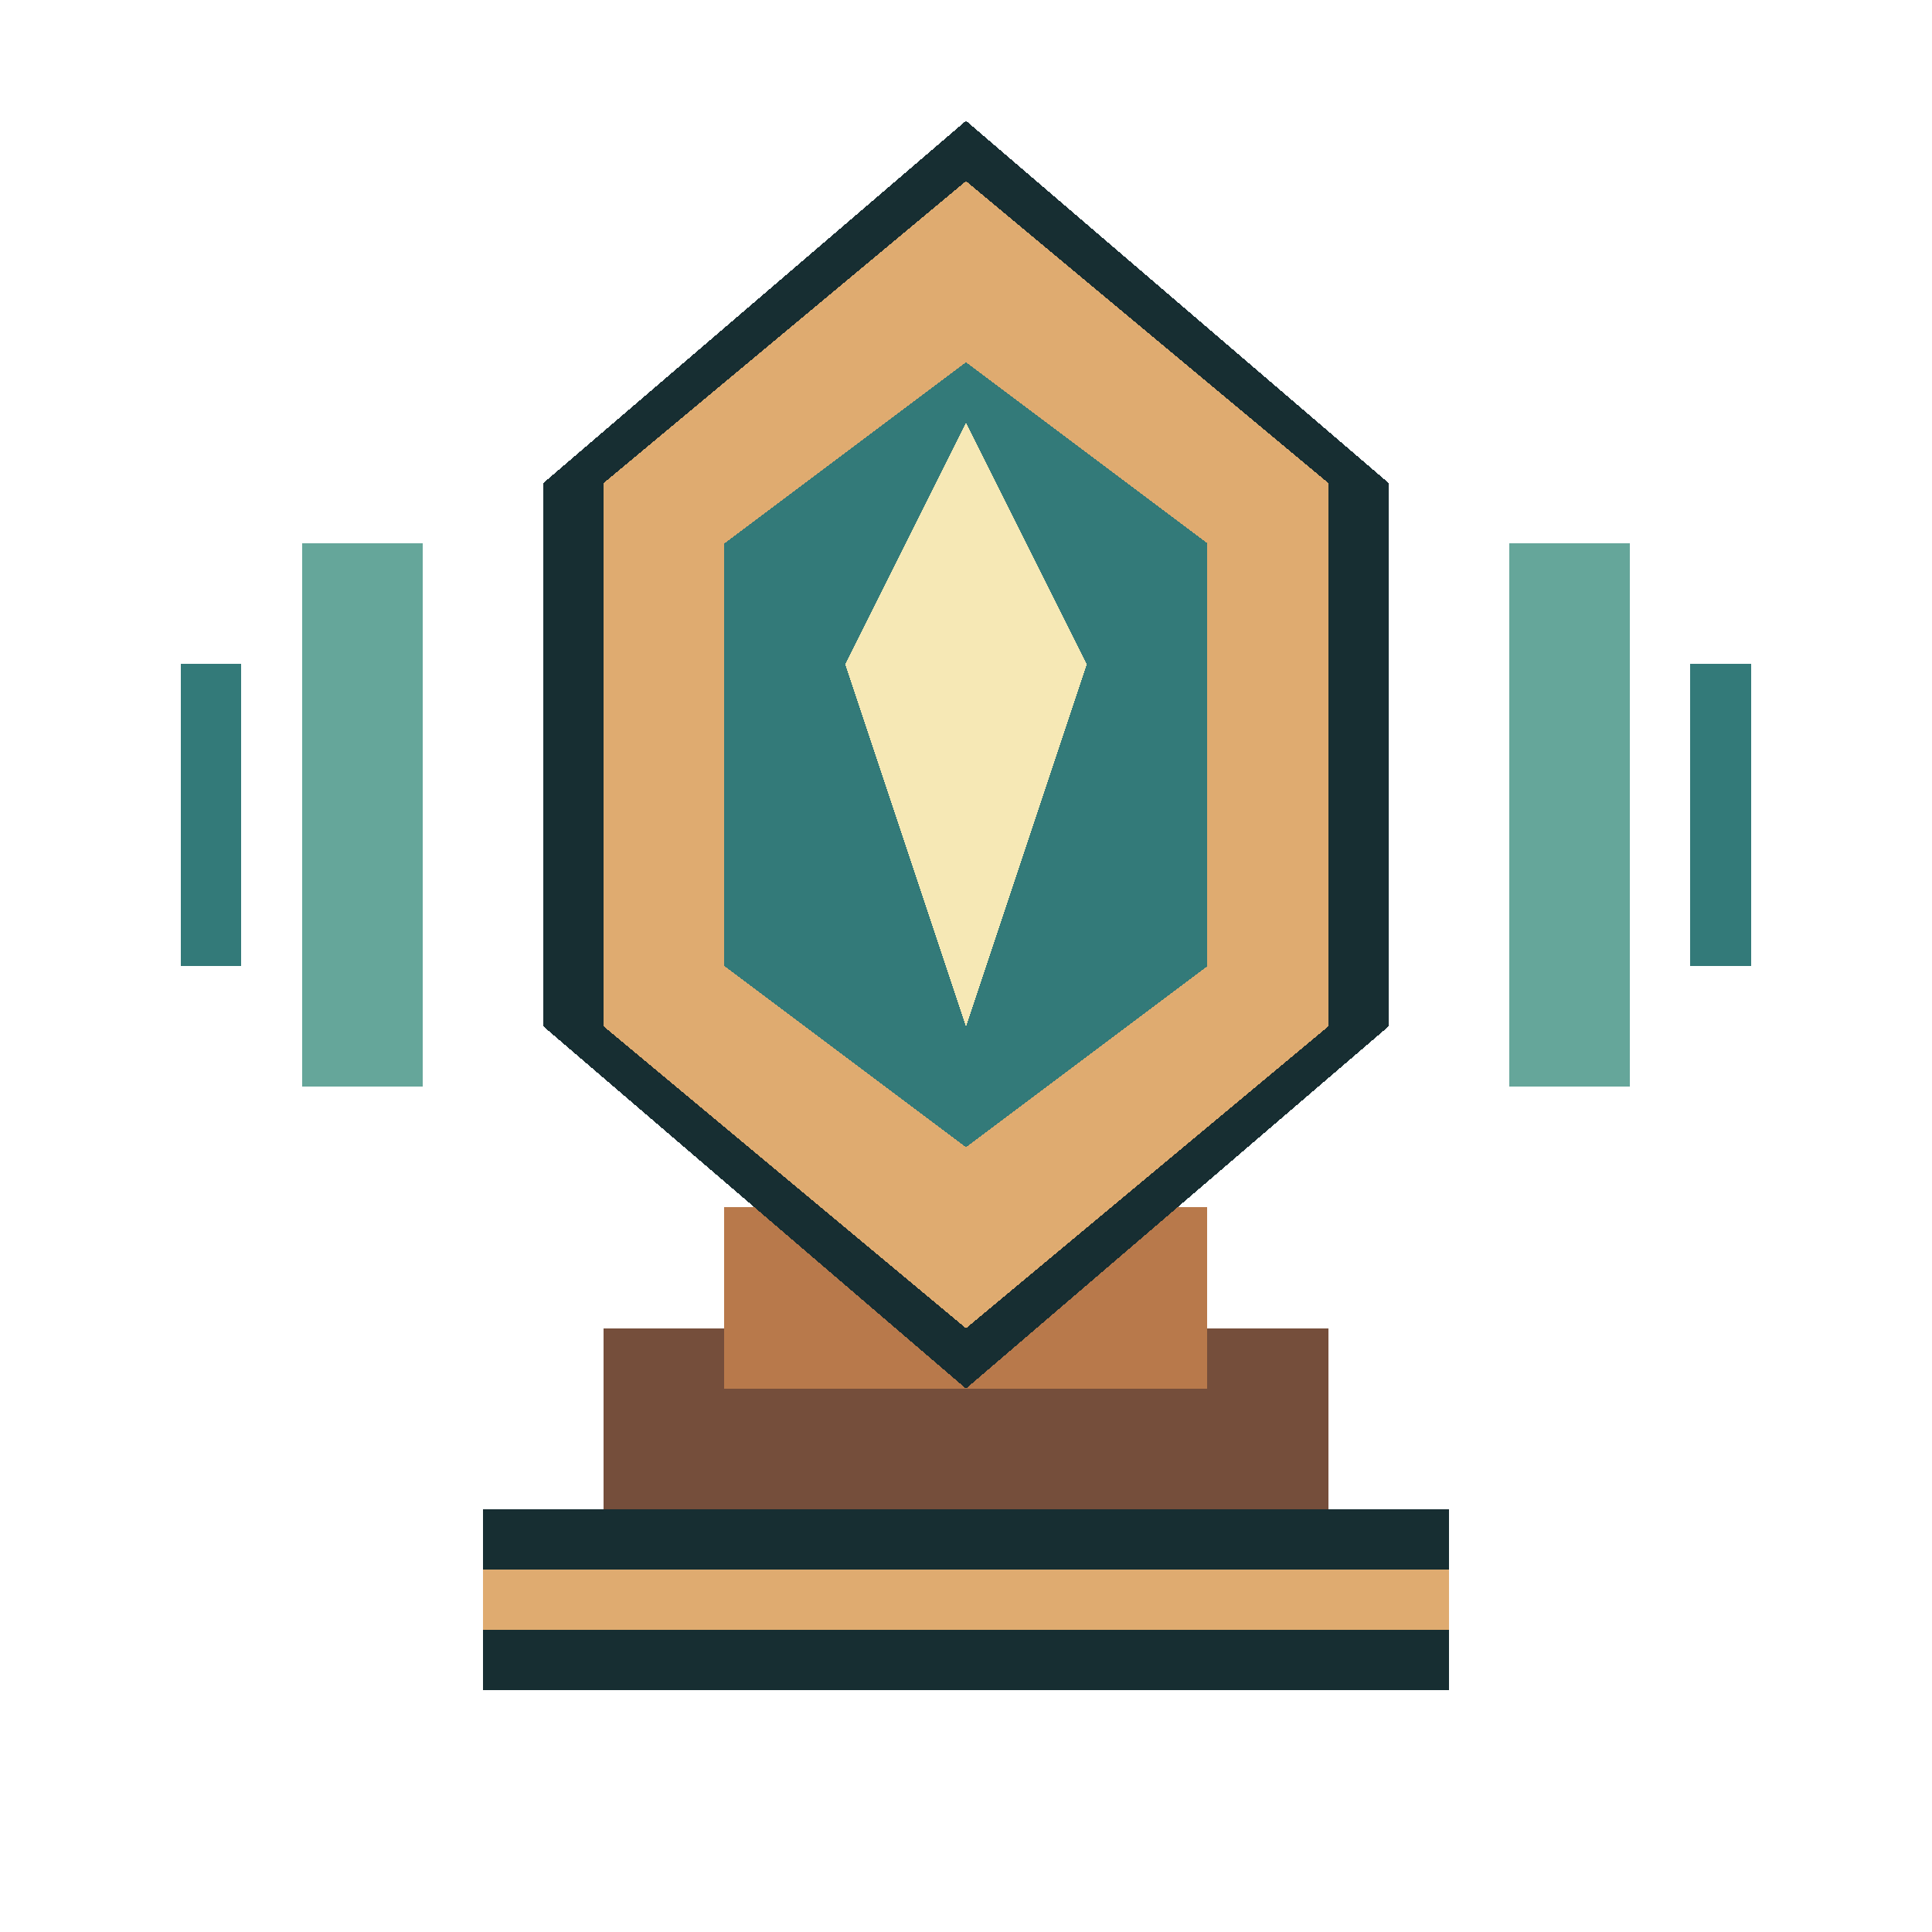
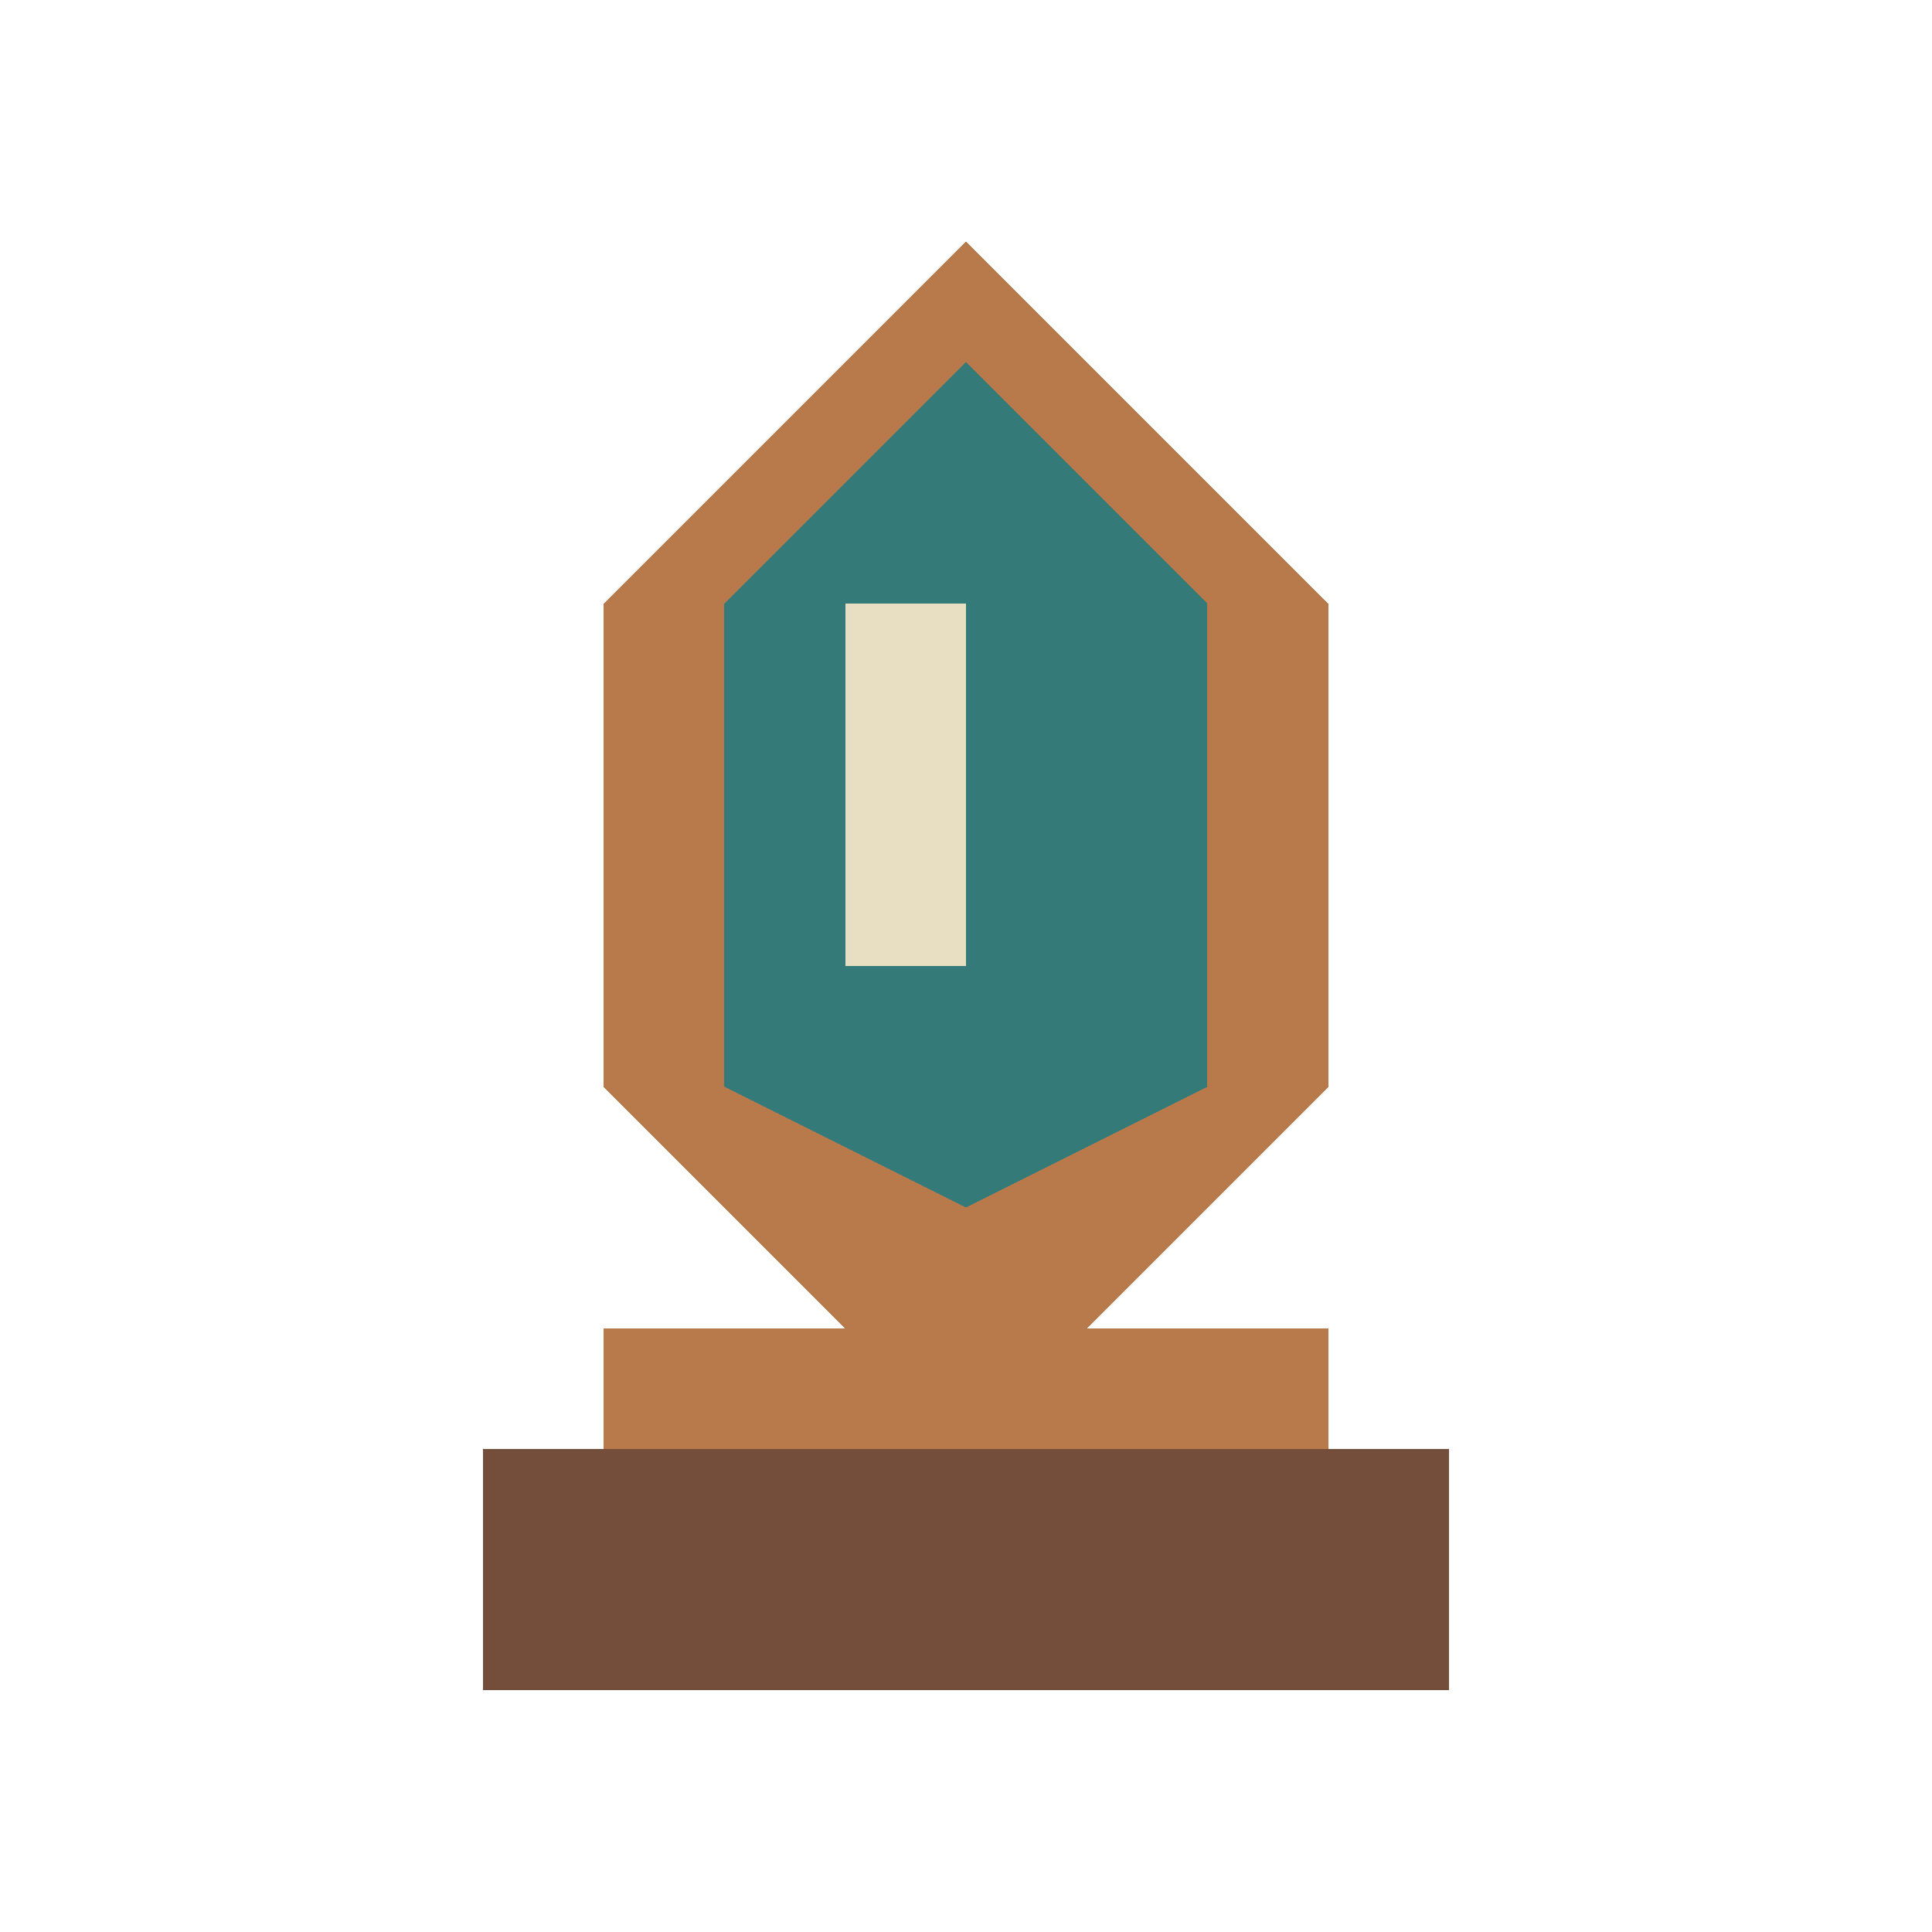
- <svg xmlns="http://www.w3.org/2000/svg" width="32" height="32" viewBox="0 0 32 32" shape-rendering="crispEdges">
-   <rect x="8" y="25" width="16" height="3" fill="#172E32" />
-   <rect x="10" y="22" width="12" height="3" fill="#754E3B" />
-   <rect x="12" y="20" width="8" height="3" fill="#B8794B" />
-   <polygon points="16,2 23,8 23,17 16,23 9,17 9,8" fill="#172E32" />
-   <polygon points="16,3 22,8 22,17 16,22 10,17 10,8" fill="#DFAB70" />
-   <polygon points="16,6 20,9 20,16 16,19 12,16 12,9" fill="#337A79" />
-   <polygon points="16,7 18,11 16,17 14,11" fill="#F6E8B5" />
-   <rect x="5" y="9" width="2" height="9" fill="#65A69A" />
-   <rect x="3" y="11" width="1" height="5" fill="#337A79" />
-   <rect x="25" y="9" width="2" height="9" fill="#65A69A" />
-   <rect x="28" y="11" width="1" height="5" fill="#337A79" />
-   <rect x="8" y="26" width="16" height="1" fill="#DFAB70" />
+ <svg xmlns="http://www.w3.org/2000/svg" width="16" height="16" viewBox="0 0 16 16" shape-rendering="crispEdges">
+   <rect x="4" y="12" width="8" height="2" fill="#754E3B" />
+   <rect x="5" y="11" width="6" height="1" fill="#B8794B" />
+   <polygon points="8,2 11,5 11,9 8,12 5,9 5,5" fill="#B8794B" />
+   <polygon points="8,3 10,5 10,9 8,10 6,9 6,5" fill="#337A79" />
+   <rect x="7" y="5" width="1" height="3" fill="#E8DFC3" />
</svg>
